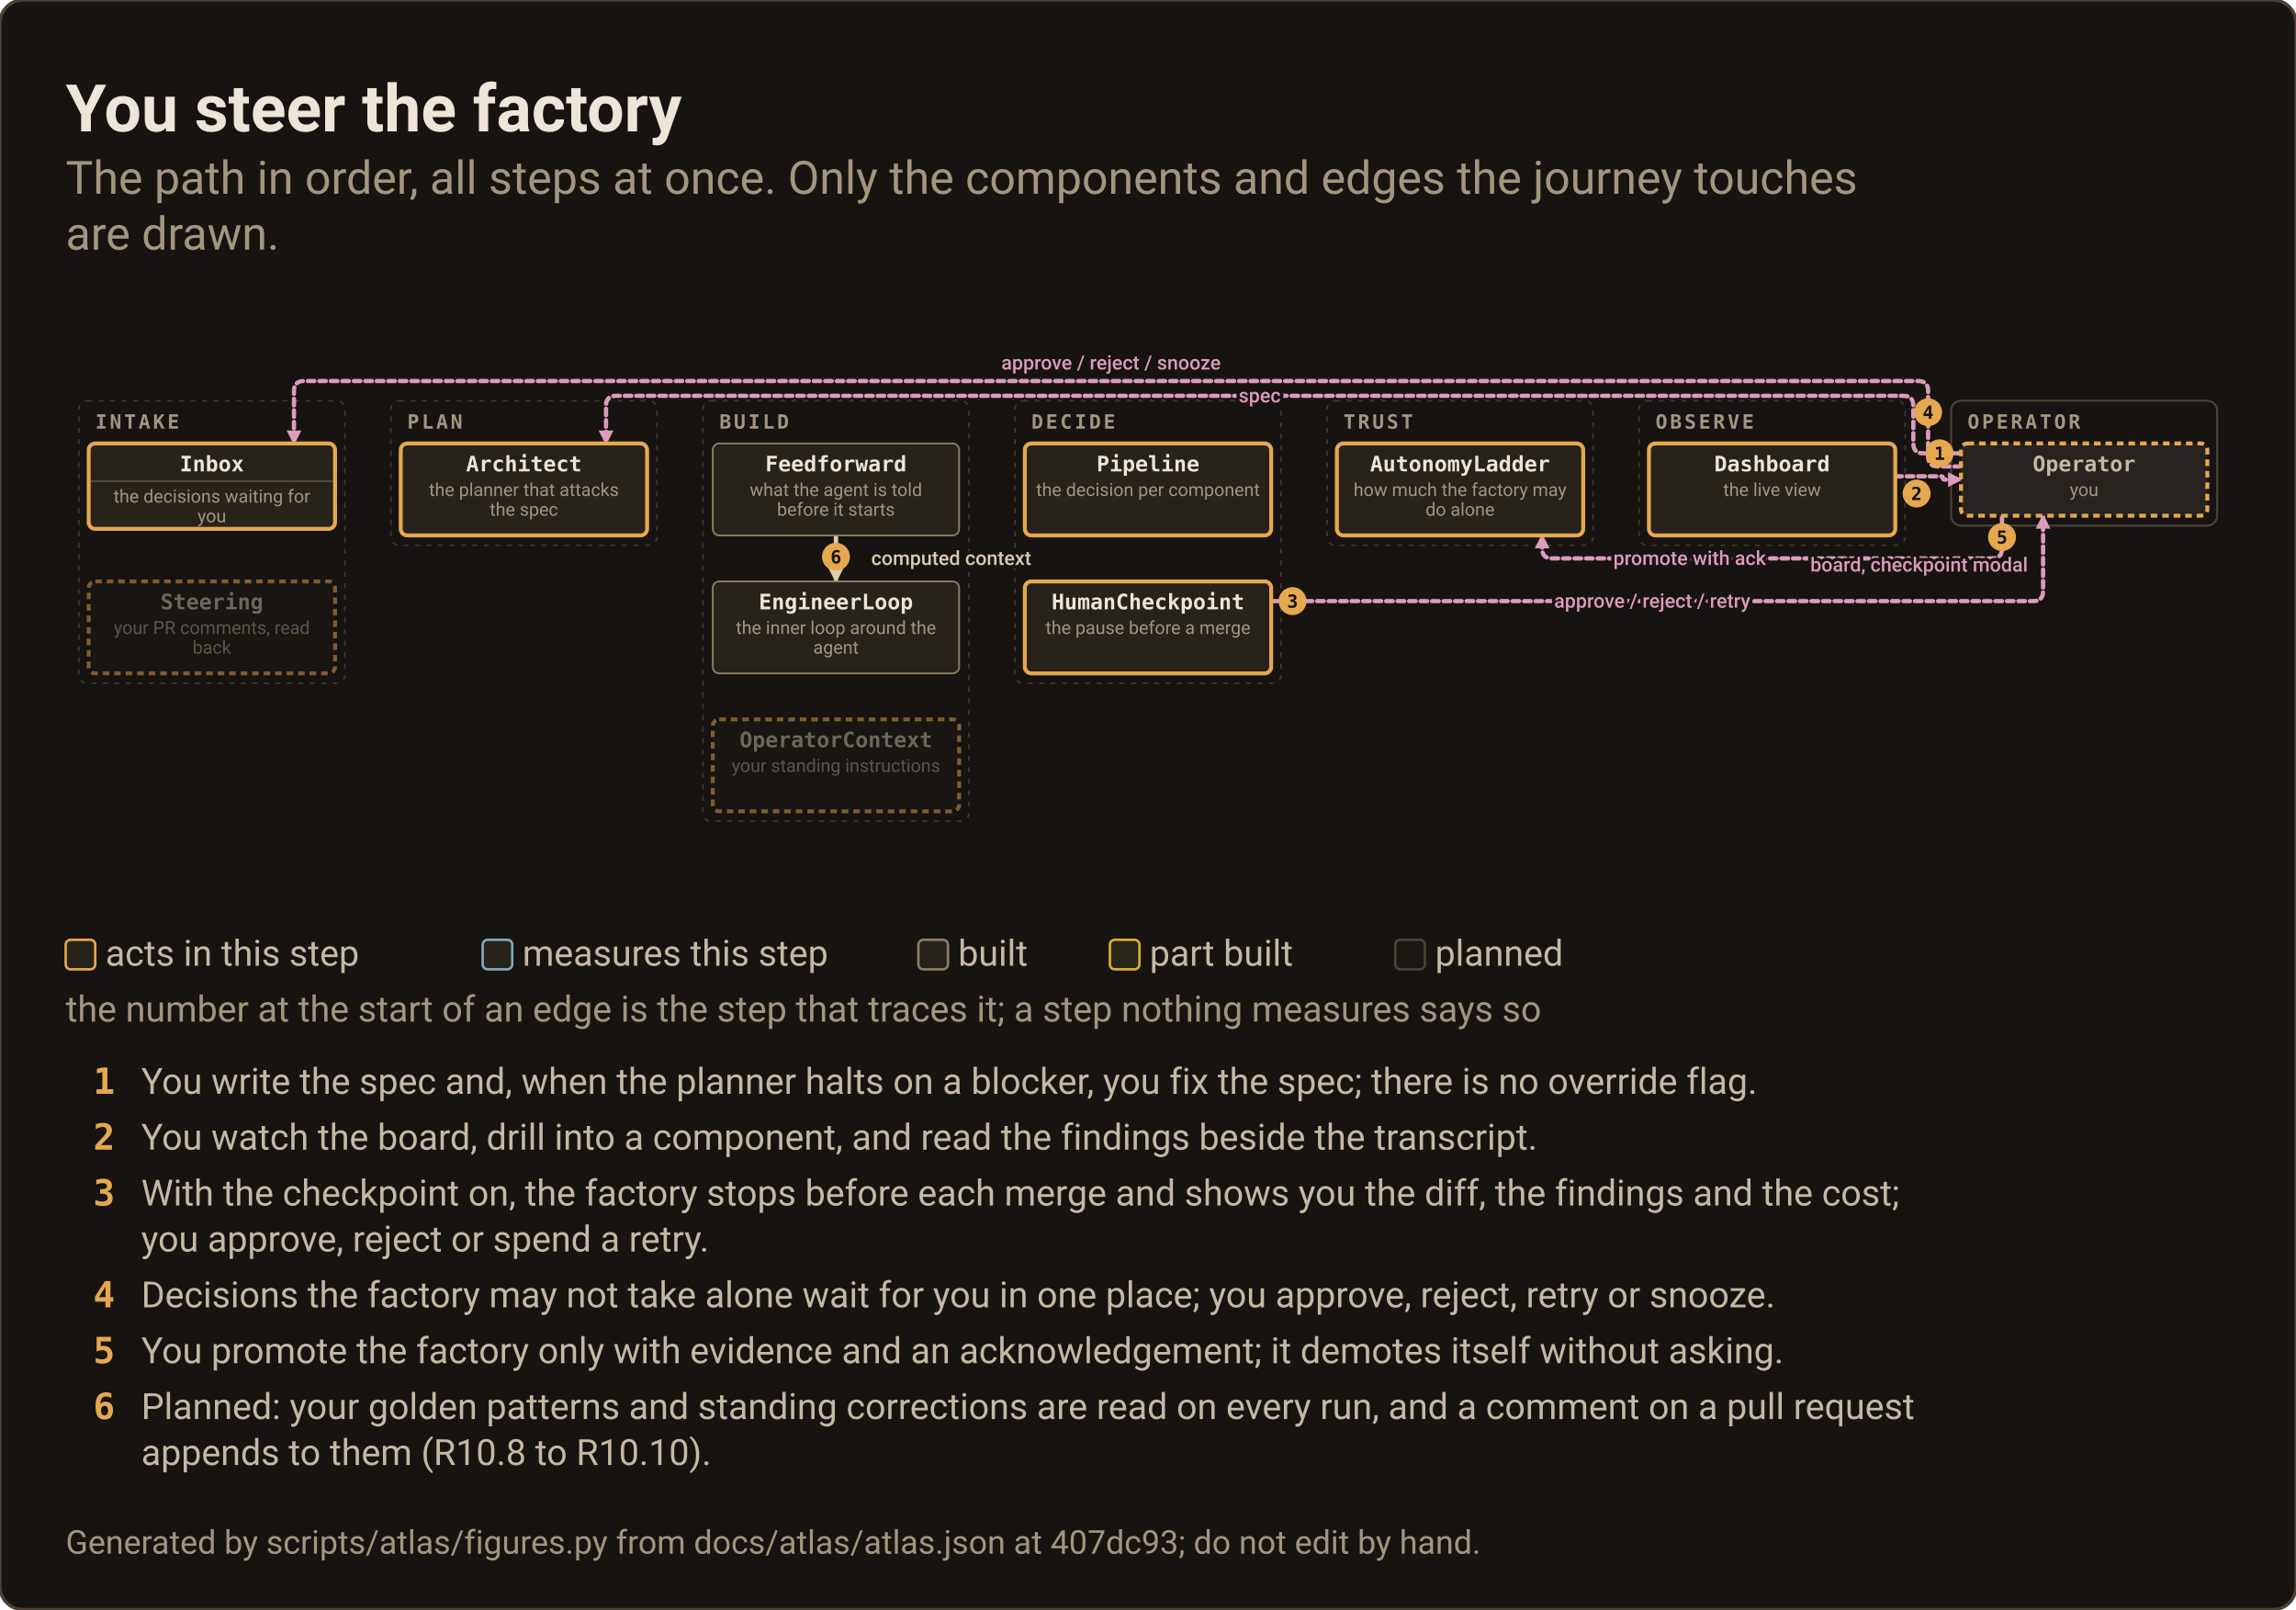
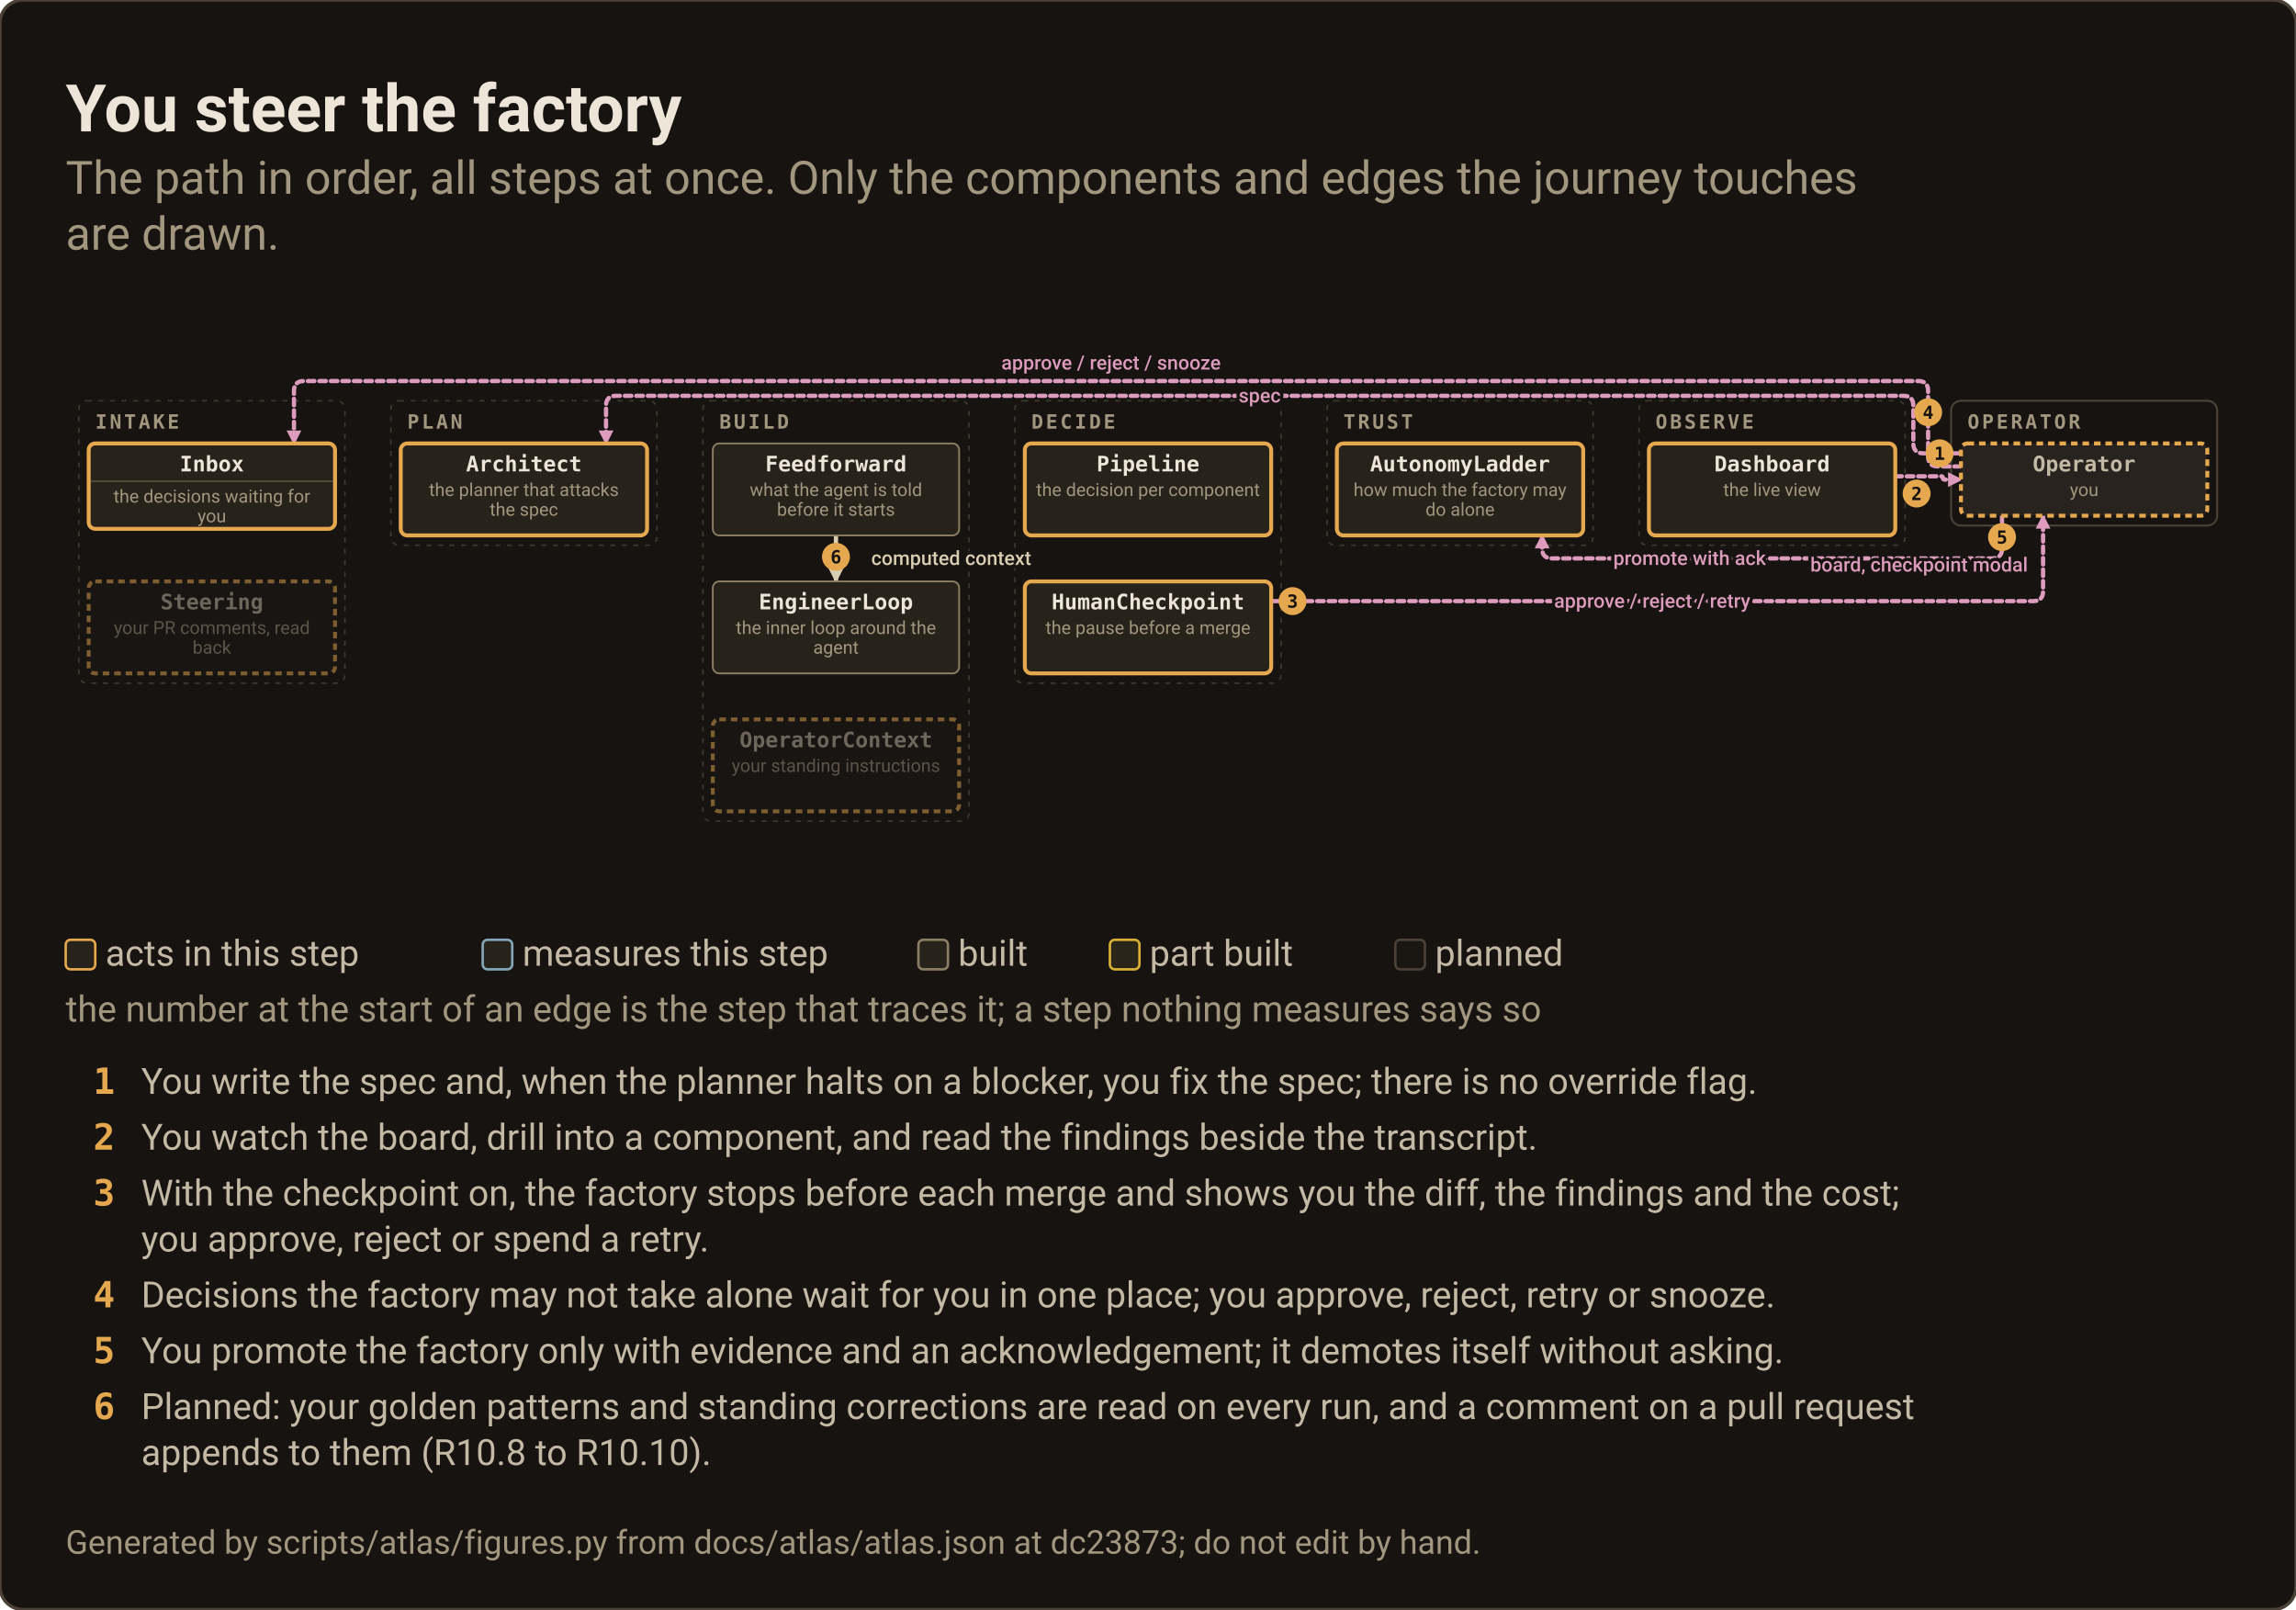
<svg xmlns="http://www.w3.org/2000/svg" width="1398" height="980" viewBox="0 0 1398 980" role="img" aria-label="Journey: You steer the factory">
  <rect x="0" y="0" width="1398" height="980" rx="14" fill="#161310" stroke="#4A4237" stroke-width="2" />
  <text x="40.0" y="80.0" class="c0">You steer the factory</text>
  <text x="40.0" y="118.0" class="c1">The path in order, all steps at once. Only the components and edges the journey touches</text>
  <text x="40.0" y="152.0" class="c1">are drawn.</text>
  <svg id="map" x="40.0" y="170.0" width="1318" height="380" viewBox="0 0 1318 380" overflow="visible">
    <defs>
      <marker id="map-m-work" viewBox="0 0 8 8" refX="7" refY="4" markerUnits="userSpaceOnUse" markerWidth="9" markerHeight="9" orient="auto-start-reverse">
        <path d="M0,0 L8,4 L0,8 z" fill="#D9CDB2" />
      </marker>
      <marker id="map-m-measure" viewBox="0 0 8 8" refX="7" refY="4" markerUnits="userSpaceOnUse" markerWidth="9" markerHeight="9" orient="auto-start-reverse">
        <path d="M0,0 L8,4 L0,8 z" fill="#82A7BA" />
      </marker>
      <marker id="map-m-feedback" viewBox="0 0 8 8" refX="7" refY="4" markerUnits="userSpaceOnUse" markerWidth="9" markerHeight="9" orient="auto-start-reverse">
        <path d="M0,0 L8,4 L0,8 z" fill="#E39A86" />
      </marker>
      <marker id="map-m-operator" viewBox="0 0 8 8" refX="7" refY="4" markerUnits="userSpaceOnUse" markerWidth="9" markerHeight="9" orient="auto-start-reverse">
        <path d="M0,0 L8,4 L0,8 z" fill="#DD9BBD" />
      </marker>
      <marker id="map-m-trust" viewBox="0 0 8 8" refX="7" refY="4" markerUnits="userSpaceOnUse" markerWidth="9" markerHeight="9" orient="auto-start-reverse">
        <path d="M0,0 L8,4 L0,8 z" fill="#B48EC9" />
      </marker>
      <marker id="map-m-learn" viewBox="0 0 8 8" refX="7" refY="4" markerUnits="userSpaceOnUse" markerWidth="9" markerHeight="9" orient="auto-start-reverse">
        <path d="M0,0 L8,4 L0,8 z" fill="#86C9A9" />
      </marker>
      <marker id="map-m-record" viewBox="0 0 8 8" refX="7" refY="4" markerUnits="userSpaceOnUse" markerWidth="9" markerHeight="9" orient="auto-start-reverse">
        <path d="M0,0 L8,4 L0,8 z" fill="#B7C27C" />
      </marker>
      <marker id="map-m-change" viewBox="0 0 8 8" refX="7" refY="4" markerUnits="userSpaceOnUse" markerWidth="9" markerHeight="9" orient="auto-start-reverse">
        <path d="M0,0 L8,4 L0,8 z" fill="#E26D5A" />
      </marker>
      <marker id="map-m-reach" viewBox="0 0 8 8" refX="7" refY="4" markerUnits="userSpaceOnUse" markerWidth="9" markerHeight="9" orient="auto-start-reverse">
        <path d="M0,0 L8,4 L0,8 z" fill="#E5A84F" />
      </marker>
    </defs>
    <style>#map .node.quiet{opacity:.42}#map .node.planned{opacity:.5}#map .node.planned.quiet{opacity:.3}#map .node.meas .node__box{stroke:#82A7BA;stroke-width:2.2}#map .node.acts .node__box{stroke:#E5A84F;stroke-width:2.4}#map .node__ring{display:none;fill:none;stroke:#82A7BA;stroke-width:1.6}#map .node.meas .node__ring{display:inline}#map .flow.planned{opacity:.35}#map .flowlbl.planned{opacity:.5}#map .flow.off,#map .flowlbl.off{display:none}#map .flow.hot{opacity:1;stroke-opacity:1;stroke-width:2.6}#map .flowlbl.hot{opacity:1}</style>
    <rect x="8.0" y="74.0" width="162.0" height="172.0" rx="5" fill="none" stroke="#A2967F" stroke-opacity=".28" stroke-width="1" stroke-dasharray="3 4" />
    <text x="18.0" y="91.0" class="t3">INTAKE</text>
    <rect x="198.0" y="74.0" width="162.0" height="88.0" rx="5" fill="none" stroke="#A2967F" stroke-opacity=".28" stroke-width="1" stroke-dasharray="3 4" />
    <text x="208.0" y="91.0" class="t3">PLAN</text>
    <rect x="388.0" y="74.0" width="162.0" height="256.0" rx="5" fill="none" stroke="#A2967F" stroke-opacity=".28" stroke-width="1" stroke-dasharray="3 4" />
    <text x="398.0" y="91.0" class="t3">BUILD</text>
    <rect x="578.0" y="74.0" width="162.0" height="172.0" rx="5" fill="none" stroke="#A2967F" stroke-opacity=".28" stroke-width="1" stroke-dasharray="3 4" />
    <text x="588.0" y="91.0" class="t3">DECIDE</text>
    <rect x="768.0" y="74.0" width="162.0" height="88.0" rx="5" fill="none" stroke="#A2967F" stroke-opacity=".28" stroke-width="1" stroke-dasharray="3 4" />
    <text x="778.0" y="91.0" class="t3">TRUST</text>
    <rect x="958.0" y="74.0" width="162.0" height="88.0" rx="5" fill="none" stroke="#A2967F" stroke-opacity=".28" stroke-width="1" stroke-dasharray="3 4" />
    <text x="968.0" y="91.0" class="t3">OBSERVE</text>
    <rect x="1148.0" y="74.0" width="162.0" height="76.0" rx="6" fill="none" stroke="#4A4237" stroke-width="1.2" />
    <text x="1158.0" y="91.0" class="t3">OPERATOR</text>
    <g data-layer="flow">
      <path id="map-f6" class="flow plan planned hot" data-edge="6" data-from="Operator" data-to="Architect" data-art="spec" data-kind="plan" data-layer="operator" d="M 1154.0 106.0 L 1131.0 106.0 Q 1125.0 106.0 1125.0 100.0 L 1125.0 77.0 Q 1125.0 71.0 1119.0 71.0 L 335.0 71.0 Q 329.0 71.0 329.0 77.0 L 329.0 100.0" fill="none" stroke="#DD9BBD" stroke-opacity="0.82" stroke-width="1.2" stroke-dasharray="4 3" stroke-linecap="round" marker-end="url(#map-m-operator)" />
      <path id="map-f65" class="flow observe planned hot" data-edge="65" data-from="Dashboard" data-to="Operator" data-art="board, checkpoint modal" data-kind="observe" data-layer="operator" d="M 1114.0 120.0 L 1142.0 120.0 Q 1143.0 120.0 1143.0 121.0 L 1143.0 121.0 Q 1143.0 122.0 1144.0 122.0 L 1154.0 122.0" fill="none" stroke="#DD9BBD" stroke-opacity="0.82" stroke-width="1.2" stroke-dasharray="4 3" stroke-linecap="round" marker-end="url(#map-m-operator)" />
      <path id="map-f45" class="flow trust planned hot" data-edge="45" data-from="HumanCheckpoint" data-to="Operator" data-art="approve / reject / retry" data-kind="trust" data-layer="operator" d="M 734.0 196.0 L 1198.0 196.0 Q 1204.0 196.0 1204.0 190.0 L 1204.0 144.0" fill="none" stroke="#DD9BBD" stroke-opacity="0.82" stroke-width="1.2" stroke-dasharray="4 3" stroke-linecap="round" marker-end="url(#map-m-operator)" />
      <path id="map-f66" class="flow trust planned hot" data-edge="66" data-from="Operator" data-to="Inbox" data-art="approve / reject / snooze" data-kind="trust" data-layer="operator" d="M 1154.0 114.0 L 1140.0 114.0 Q 1134.0 114.0 1134.0 108.0 L 1134.0 68.0 Q 1134.0 62.0 1128.0 62.0 L 145.0 62.0 Q 139.0 62.0 139.0 68.0 L 139.0 100.0" fill="none" stroke="#DD9BBD" stroke-opacity="0.82" stroke-width="1.2" stroke-dasharray="4 3" stroke-linecap="round" marker-end="url(#map-m-operator)" />
      <path id="map-f67" class="flow trust planned hot" data-edge="67" data-from="Operator" data-to="AutonomyLadder" data-art="promote with ack" data-kind="trust" data-layer="operator" d="M 1179.0 144.0 L 1179.0 164.0 Q 1179.0 170.0 1173.0 170.0 L 905.0 170.0 Q 899.0 170.0 899.0 164.0 L 899.0 156.0" fill="none" stroke="#DD9BBD" stroke-opacity="0.82" stroke-width="1.2" stroke-dasharray="4 3" stroke-linecap="round" marker-end="url(#map-m-operator)" />
      <path id="map-f13" class="flow build hot" data-edge="13" data-from="Feedforward" data-to="EngineerLoop" data-art="computed context" data-kind="build" data-layer="work" d="M 469.0 156.0 L 469.0 184.0" fill="none" stroke="#D9CDB2" stroke-opacity="0.82" stroke-width="1.2" stroke-linecap="round" marker-end="url(#map-m-work)" />
    </g>
    <g class="node built acts" data-id="Inbox" data-kind="store" data-state="built" data-region="intake" role="button" tabindex="0" aria-label="Inbox, the decisions waiting for you, built">
      <rect class="node__box" x="14.0" y="100.0" width="150.0" height="52.0" rx="4.0" fill="#27221A" stroke="#8A7D63" stroke-width="1.1" />
      <rect class="node__ring" x="17.0" y="103.0" width="144.0" height="46.0" rx="3.0" />
      <text x="89.0" y="117.0" class="t4">Inbox</text>
      <line x1="15.0" y1="123.0" x2="163.0" y2="123.0" stroke="#8A7D63" stroke-opacity=".45" stroke-width="1" />
      <g data-layer="job">
        <text x="89.0" y="136.0" class="t5">the decisions waiting for</text>
        <text x="89.0" y="148.0" class="t5">you</text>
      </g>
    </g>
    <g class="node planned acts" data-id="Steering" data-kind="component" data-state="planned" data-region="intake" role="button" tabindex="0" aria-label="Steering, your PR comments, read back, planned">
      <rect class="node__box" x="14.0" y="184.0" width="150.0" height="56.0" rx="4.0" fill="#1A1713" stroke="#4A4237" stroke-width="1.1" stroke-dasharray="4 3" />
      <rect class="node__ring" x="17.0" y="187.0" width="144.0" height="50.0" rx="3.0" />
      <text x="89.0" y="201.0" class="t6">Steering</text>
      <g data-layer="job">
        <text x="89.0" y="216.0" class="t5">your PR comments, read</text>
        <text x="89.0" y="228.0" class="t5">back</text>
      </g>
    </g>
    <g class="node built acts" data-id="Architect" data-kind="component" data-state="built" data-region="plan" role="button" tabindex="0" aria-label="Architect, the planner that attacks the spec, built">
      <rect class="node__box" x="204.0" y="100.0" width="150.0" height="56.0" rx="4.0" fill="#27221A" stroke="#8A7D63" stroke-width="1.1" />
      <rect class="node__ring" x="207.0" y="103.0" width="144.0" height="50.0" rx="3.0" />
      <text x="279.0" y="117.0" class="t4">Architect</text>
      <g data-layer="job">
        <text x="279.0" y="132.0" class="t5">the planner that attacks</text>
        <text x="279.0" y="144.0" class="t5">the spec</text>
      </g>
    </g>
    <g class="node built" data-id="Feedforward" data-kind="component" data-state="built" data-region="build" role="button" tabindex="0" aria-label="Feedforward, what the agent is told before it starts, built">
      <rect class="node__box" x="394.0" y="100.0" width="150.0" height="56.0" rx="4.0" fill="#27221A" stroke="#8A7D63" stroke-width="1.1" />
      <rect class="node__ring" x="397.0" y="103.0" width="144.0" height="50.0" rx="3.0" />
      <text x="469.0" y="117.0" class="t4">Feedforward</text>
      <g data-layer="job">
        <text x="469.0" y="132.0" class="t5">what the agent is told</text>
        <text x="469.0" y="144.0" class="t5">before it starts</text>
      </g>
    </g>
    <g class="node built" data-id="EngineerLoop" data-kind="component" data-state="built" data-region="build" role="button" tabindex="0" aria-label="EngineerLoop, the inner loop around the agent, built">
      <rect class="node__box" x="394.0" y="184.0" width="150.0" height="56.0" rx="4.0" fill="#27221A" stroke="#8A7D63" stroke-width="1.1" />
      <rect class="node__ring" x="397.0" y="187.0" width="144.0" height="50.0" rx="3.0" />
      <text x="469.0" y="201.0" class="t4">EngineerLoop</text>
      <g data-layer="job">
        <text x="469.0" y="216.0" class="t5">the inner loop around the</text>
        <text x="469.0" y="228.0" class="t5">agent</text>
      </g>
    </g>
    <g class="node planned acts" data-id="OperatorContext" data-kind="component" data-state="planned" data-region="build" role="button" tabindex="0" aria-label="OperatorContext, your standing instructions, planned">
      <rect class="node__box" x="394.0" y="268.0" width="150.0" height="56.0" rx="4.0" fill="#1A1713" stroke="#4A4237" stroke-width="1.1" stroke-dasharray="4 3" />
      <rect class="node__ring" x="397.0" y="271.0" width="144.0" height="50.0" rx="3.0" />
      <text x="469.0" y="285.0" class="t6">OperatorContext</text>
      <g data-layer="job">
        <text x="469.0" y="300.0" class="t5">your standing instructions</text>
      </g>
    </g>
    <g class="node built acts" data-id="Pipeline" data-kind="component" data-state="built" data-region="decide" role="button" tabindex="0" aria-label="Pipeline, the decision per component, built">
      <rect class="node__box" x="584.0" y="100.0" width="150.0" height="56.0" rx="4.0" fill="#27221A" stroke="#8A7D63" stroke-width="1.1" />
      <rect class="node__ring" x="587.0" y="103.0" width="144.0" height="50.0" rx="3.0" />
      <text x="659.0" y="117.0" class="t4">Pipeline</text>
      <g data-layer="job">
        <text x="659.0" y="132.0" class="t5">the decision per component</text>
      </g>
    </g>
    <g class="node built acts" data-id="HumanCheckpoint" data-kind="component" data-state="built" data-region="decide" role="button" tabindex="0" aria-label="HumanCheckpoint, the pause before a merge, built">
      <rect class="node__box" x="584.0" y="184.0" width="150.0" height="56.0" rx="4.0" fill="#27221A" stroke="#8A7D63" stroke-width="1.1" />
      <rect class="node__ring" x="587.0" y="187.0" width="144.0" height="50.0" rx="3.0" />
      <text x="659.0" y="201.0" class="t4">HumanCheckpoint</text>
      <g data-layer="job">
        <text x="659.0" y="216.0" class="t5">the pause before a merge</text>
      </g>
    </g>
    <g class="node built acts" data-id="AutonomyLadder" data-kind="component" data-state="built" data-region="trust" role="button" tabindex="0" aria-label="AutonomyLadder, how much the factory may do alone, built">
      <rect class="node__box" x="774.0" y="100.0" width="150.0" height="56.0" rx="4.0" fill="#27221A" stroke="#8A7D63" stroke-width="1.1" />
      <rect class="node__ring" x="777.0" y="103.0" width="144.0" height="50.0" rx="3.0" />
      <text x="849.0" y="117.0" class="t4">AutonomyLadder</text>
      <g data-layer="job">
        <text x="849.0" y="132.0" class="t5">how much the factory may</text>
        <text x="849.0" y="144.0" class="t5">do alone</text>
      </g>
    </g>
    <g class="node built acts" data-id="Dashboard" data-kind="component" data-state="built" data-region="observe" role="button" tabindex="0" aria-label="Dashboard, the live view, built">
      <rect class="node__box" x="964.0" y="100.0" width="150.0" height="56.0" rx="4.0" fill="#27221A" stroke="#8A7D63" stroke-width="1.1" />
      <rect class="node__ring" x="967.0" y="103.0" width="144.0" height="50.0" rx="3.0" />
      <text x="1039.0" y="117.0" class="t4">Dashboard</text>
      <g data-layer="job">
        <text x="1039.0" y="132.0" class="t5">the live view</text>
      </g>
    </g>
    <g class="node actor acts" data-id="Operator" data-kind="actor" data-state="planned" data-region="operator" role="button" tabindex="0" aria-label="Operator, you, outside">
      <rect class="node__box" x="1154.0" y="100.0" width="150.0" height="44.0" rx="4.0" fill="#28231E" stroke="#A2967F" stroke-width="1.1" stroke-dasharray="4 3" />
      <rect class="node__ring" x="1157.0" y="103.0" width="144.0" height="38.0" rx="3.0" />
      <text x="1229.0" y="117.0" class="t6">Operator</text>
      <g data-layer="job">
        <text x="1229.0" y="132.0" class="t5">you</text>
      </g>
    </g>
    <g data-layer="flow">
      <g class="flowlbl plan planned hot" data-edge="6" data-from="Operator" data-to="Architect" data-layer="operator">
        <text x="727.0" y="75.0" class="t1">spec</text>
      </g>
      <g class="flowlbl observe planned hot" data-edge="65" data-from="Dashboard" data-to="Operator" data-layer="operator">
        <text x="1128.5" y="178.0" class="t1">board, checkpoint modal</text>
      </g>
      <g class="flowlbl trust planned hot" data-edge="45" data-from="HumanCheckpoint" data-to="Operator" data-layer="operator">
        <text x="966.0" y="200.0" class="t1">approve / reject / retry</text>
      </g>
      <g class="flowlbl trust planned hot" data-edge="66" data-from="Operator" data-to="Inbox" data-layer="operator">
        <text x="636.5" y="55.0" class="t1">approve / reject / snooze</text>
      </g>
      <g class="flowlbl trust planned hot" data-edge="67" data-from="Operator" data-to="AutonomyLadder" data-layer="operator">
        <text x="988.8" y="174.0" class="t1">promote with ack</text>
      </g>
      <g class="flowlbl build hot" data-edge="13" data-from="Feedforward" data-to="EngineerLoop" data-layer="work">
        <text x="539.2" y="174.0" class="t2">computed context</text>
      </g>
    </g>
    <g data-layer="steps">
      <g class="step" data-edge="6">
        <circle cx="1141.0" cy="106.0" r="8.5" fill="#E5A84F" />
        <text x="1141.0" y="110.0" class="t0">1</text>
      </g>
      <g class="step" data-edge="65">
        <circle cx="1127.0" cy="130.5" r="8.5" fill="#E5A84F" />
        <text x="1127.0" y="134.5" class="t0">2</text>
      </g>
      <g class="step" data-edge="45">
        <circle cx="747.0" cy="196.0" r="8.5" fill="#E5A84F" />
        <text x="747.0" y="200.0" class="t0">3</text>
      </g>
      <g class="step" data-edge="66">
        <circle cx="1134.0" cy="81.0" r="8.5" fill="#E5A84F" />
        <text x="1134.0" y="85.0" class="t0">4</text>
      </g>
      <g class="step" data-edge="67">
        <circle cx="1179.0" cy="157.0" r="8.5" fill="#E5A84F" />
        <text x="1179.0" y="161.0" class="t0">5</text>
      </g>
      <g class="step" data-edge="13">
        <circle cx="469.0" cy="169.0" r="8.5" fill="#E5A84F" />
        <text x="469.0" y="173.0" class="t0">6</text>
      </g>
    </g>
    <style>#map .t0{font-family:ui-monospace,"SF Mono",SFMono-Regular,"JetBrains Mono",Menlo,Consolas,monospace;font-size:11.0px;font-weight:700;fill:#161310;text-anchor:middle}#map .t1{font-family:ui-sans-serif,system-ui,-apple-system,"SF Pro Text","Segoe UI",Roboto,"Helvetica Neue",Arial,sans-serif;font-size:12.0px;font-weight:500;fill:#DD9BBD;text-anchor:middle;paint-order:stroke;stroke:#161310;stroke-width:4;stroke-linejoin:round}#map .t2{font-family:ui-sans-serif,system-ui,-apple-system,"SF Pro Text","Segoe UI",Roboto,"Helvetica Neue",Arial,sans-serif;font-size:12.0px;font-weight:500;fill:#D9CDB2;text-anchor:middle;paint-order:stroke;stroke:#161310;stroke-width:4;stroke-linejoin:round}#map .t3{font-family:ui-monospace,"SF Mono",SFMono-Regular,"JetBrains Mono",Menlo,Consolas,monospace;font-size:12.0px;font-weight:600;fill:#A2967F;text-anchor:start;letter-spacing:.13em}#map .t4{font-family:ui-monospace,"SF Mono",SFMono-Regular,"JetBrains Mono",Menlo,Consolas,monospace;font-size:13.0px;font-weight:600;fill:#ECE5D8;text-anchor:middle}#map .t5{font-family:ui-sans-serif,system-ui,-apple-system,"SF Pro Text","Segoe UI",Roboto,"Helvetica Neue",Arial,sans-serif;font-size:11.0px;font-weight:400;fill:#A2967F;text-anchor:middle}#map .t6{font-family:ui-monospace,"SF Mono",SFMono-Regular,"JetBrains Mono",Menlo,Consolas,monospace;font-size:13.0px;font-weight:600;fill:#C4B9A4;text-anchor:middle}</style>
  </svg>
  <rect x="40.0" y="572.2" width="18" height="18" rx="3" fill="#27221A" stroke="#E5A84F" stroke-width="1.5" />
  <text x="64.2" y="588.0" class="c2">acts in this step</text>
  <rect x="293.9" y="572.2" width="18" height="18" rx="3" fill="#27221A" stroke="#82A7BA" stroke-width="1.5" />
  <text x="318.1" y="588.0" class="c2">measures this step</text>
  <rect x="559.2" y="572.2" width="18" height="18" rx="3" fill="#27221A" stroke="#8A7D63" stroke-width="1.5" />
  <text x="583.4" y="588.0" class="c2">built</text>
  <rect x="675.8" y="572.2" width="18" height="18" rx="3" fill="#2A2519" stroke="#D9B036" stroke-width="1.5" />
  <text x="700.0" y="588.0" class="c2">part built</text>
  <rect x="849.6" y="572.2" width="18" height="18" rx="3" fill="#1A1713" stroke="#4A4237" stroke-width="1.5" />
  <text x="873.8" y="588.0" class="c2">planned</text>
  <text x="40.0" y="622.0" class="c3">the number at the start of an edge is the step that traces it; a step nothing measures says so</text>
  <text x="70.0" y="666.0" class="c4">1</text>
  <text x="86.0" y="666.0" class="c2">You write the spec and, when the planner halts on a blocker, you fix the spec; there is no override flag.</text>
  <text x="70.0" y="700.0" class="c4">2</text>
  <text x="86.0" y="700.0" class="c2">You watch the board, drill into a component, and read the findings beside the transcript.</text>
  <text x="70.0" y="734.0" class="c4">3</text>
  <text x="86.0" y="734.0" class="c2">With the checkpoint on, the factory stops before each merge and shows you the diff, the findings and the cost;</text>
  <text x="86.0" y="762.0" class="c2">you approve, reject or spend a retry.</text>
  <text x="70.0" y="796.0" class="c4">4</text>
  <text x="86.0" y="796.0" class="c2">Decisions the factory may not take alone wait for you in one place; you approve, reject, retry or snooze.</text>
  <text x="70.0" y="830.0" class="c4">5</text>
  <text x="86.0" y="830.0" class="c2">You promote the factory only with evidence and an acknowledgement; it demotes itself without asking.</text>
  <text x="70.0" y="864.0" class="c4">6</text>
  <text x="86.0" y="864.0" class="c2">Planned: your golden patterns and standing corrections are read on every run, and a comment on a pull request</text>
  <text x="86.0" y="892.0" class="c2">appends to them (R10.8 to R10.10).</text>
-   <text x="40.0" y="946.0" class="c5">Generated by scripts/atlas/figures.py from docs/atlas/atlas.json at 407dc93; do not edit by hand.</text>
+   <text x="40.0" y="946.0" class="c5">Generated by scripts/atlas/figures.py from docs/atlas/atlas.json at dc23873; do not edit by hand.</text>
  <style>.c0{font-family:ui-sans-serif,system-ui,-apple-system,"SF Pro Text","Segoe UI",Roboto,"Helvetica Neue",Arial,sans-serif;font-size:40.0px;font-weight:600;fill:#ECE5D8;text-anchor:start}.c1{font-family:ui-sans-serif,system-ui,-apple-system,"SF Pro Text","Segoe UI",Roboto,"Helvetica Neue",Arial,sans-serif;font-size:28.0px;font-weight:400;fill:#A2967F;text-anchor:start}.c2{font-family:ui-sans-serif,system-ui,-apple-system,"SF Pro Text","Segoe UI",Roboto,"Helvetica Neue",Arial,sans-serif;font-size:22.0px;font-weight:400;fill:#C4B9A4;text-anchor:start}.c3{font-family:ui-sans-serif,system-ui,-apple-system,"SF Pro Text","Segoe UI",Roboto,"Helvetica Neue",Arial,sans-serif;font-size:22.0px;font-weight:400;fill:#A2967F;text-anchor:start}.c4{font-family:ui-monospace,"SF Mono",SFMono-Regular,"JetBrains Mono",Menlo,Consolas,monospace;font-size:22.0px;font-weight:700;fill:#E5A84F;text-anchor:end}.c5{font-family:ui-sans-serif,system-ui,-apple-system,"SF Pro Text","Segoe UI",Roboto,"Helvetica Neue",Arial,sans-serif;font-size:20.0px;font-weight:400;fill:#A2967F;text-anchor:start}</style>
</svg>
